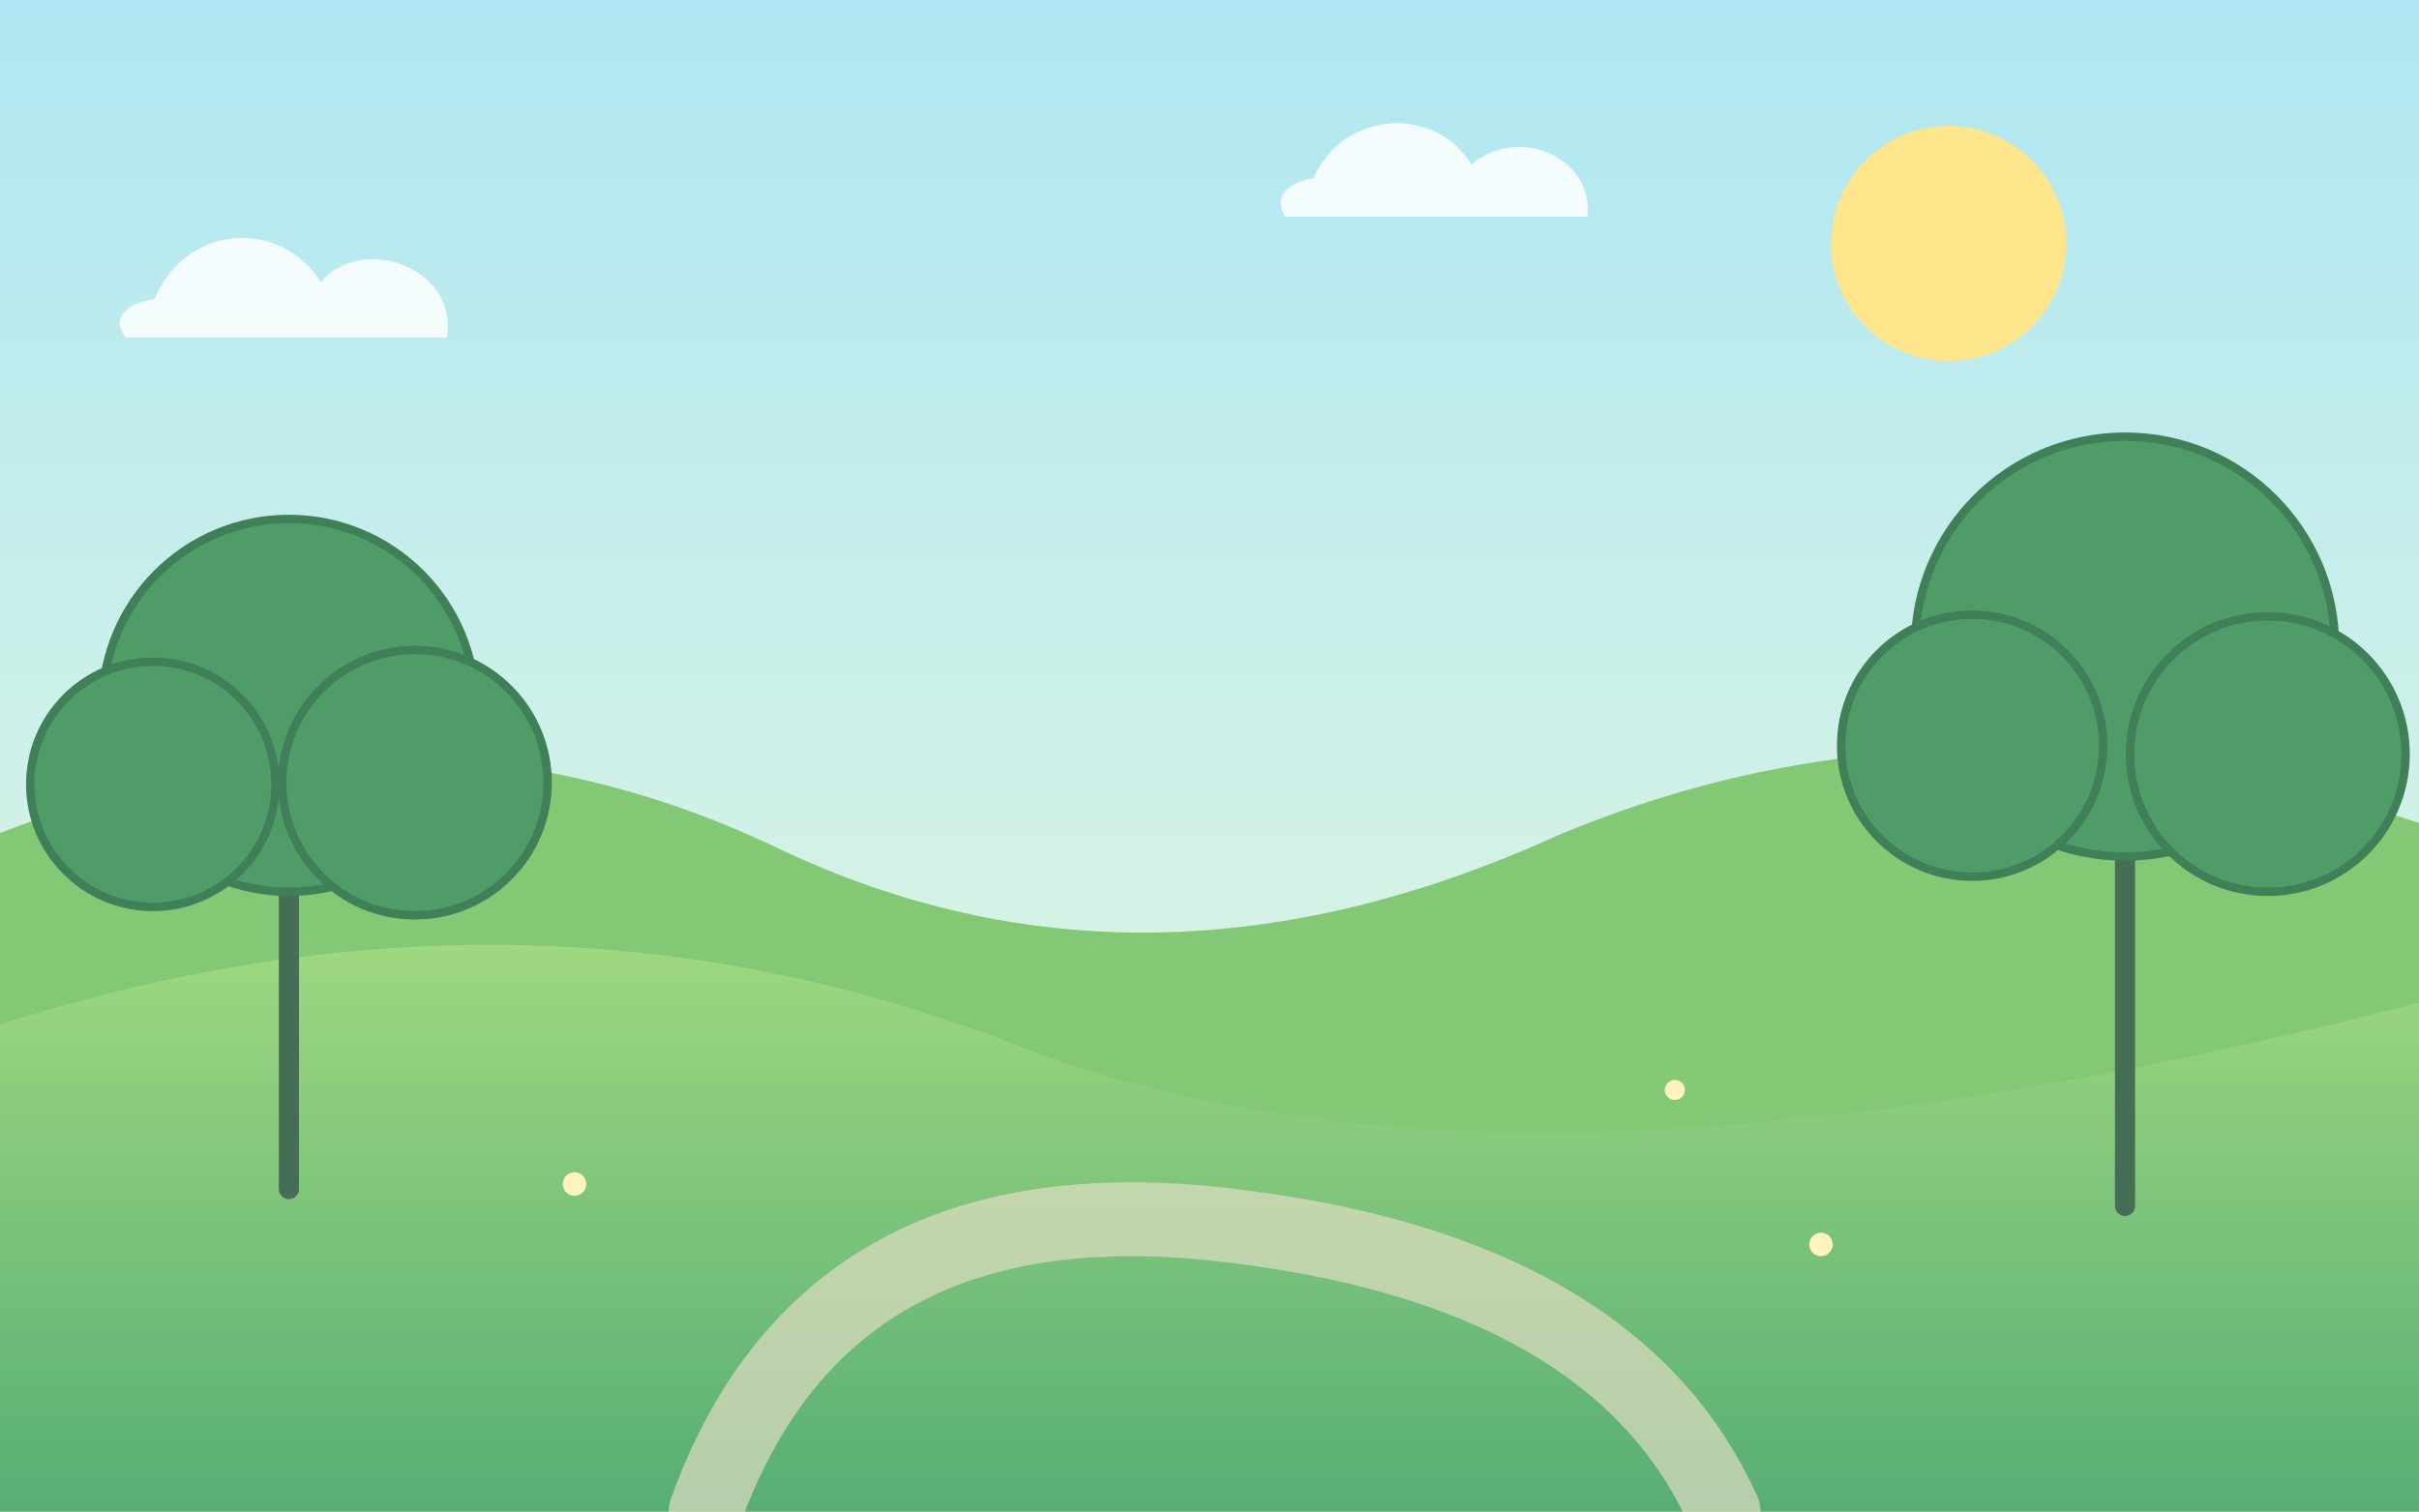
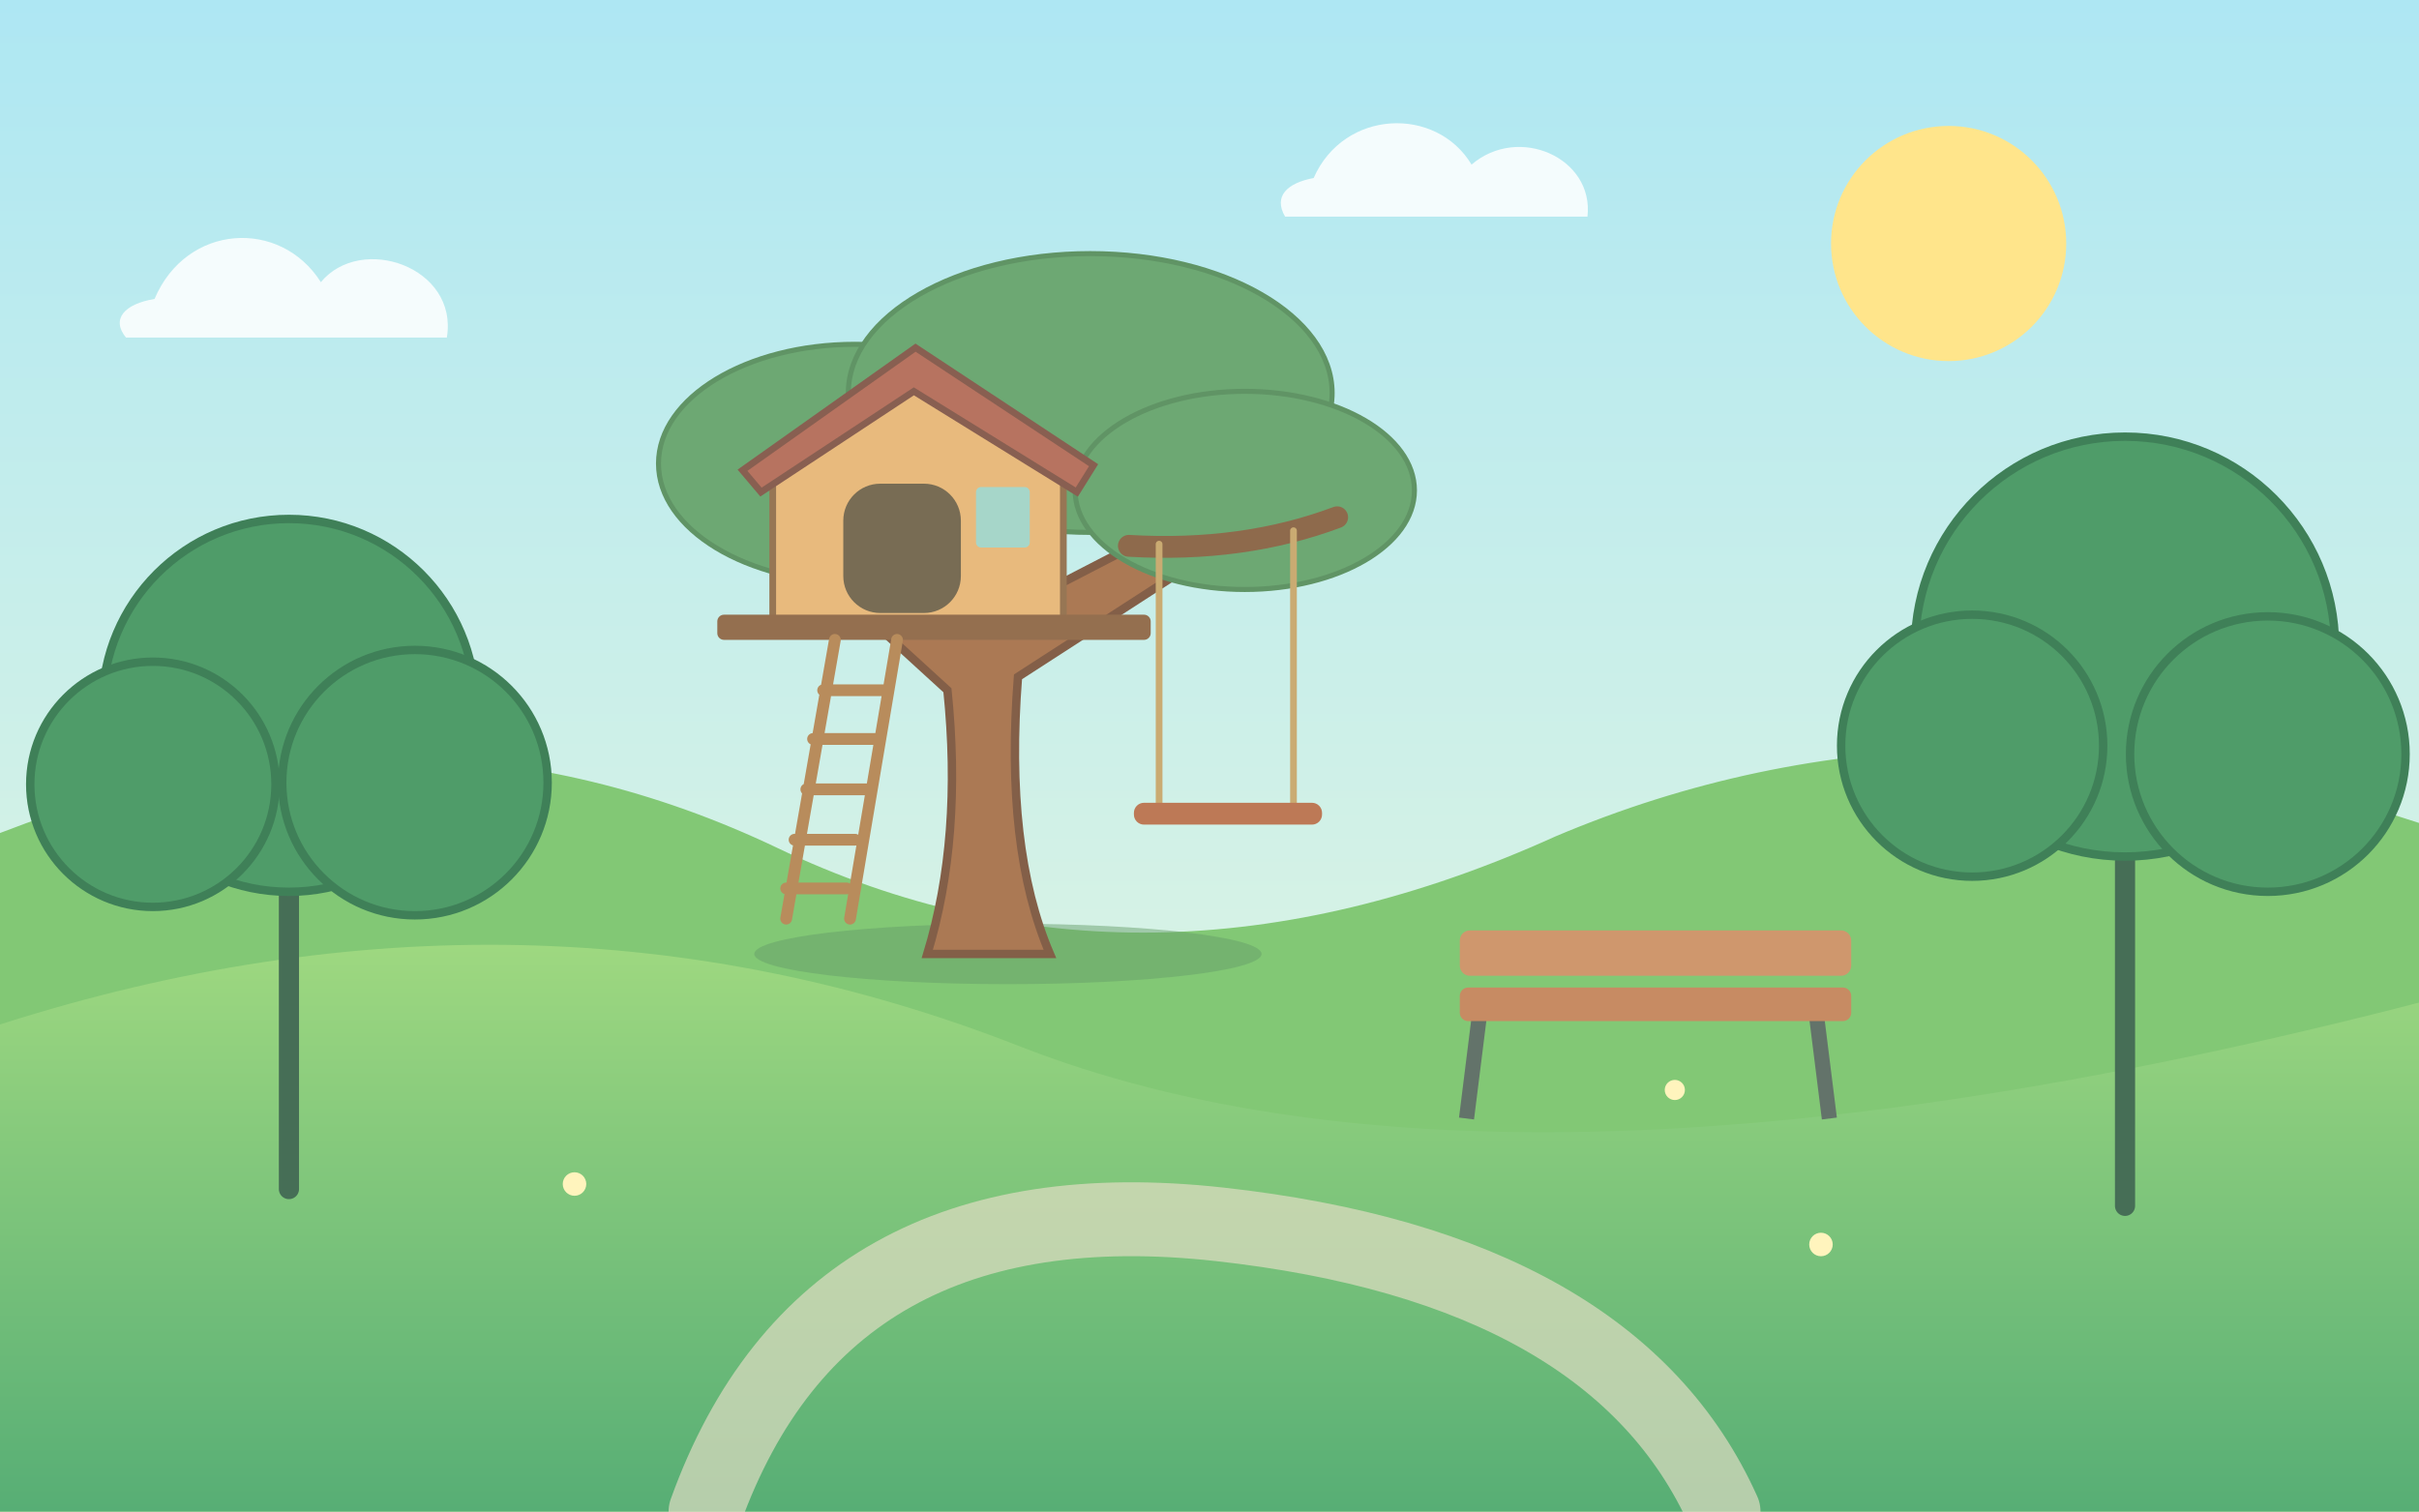
<svg xmlns="http://www.w3.org/2000/svg" viewBox="0 0 1440 900">
  <defs>
    <linearGradient id="s" x2="0" y2="1">
      <stop stop-color="#aee7f3" />
      <stop offset="1" stop-color="#eef9dd" />
    </linearGradient>
    <linearGradient id="g" x2="0" y2="1">
      <stop stop-color="#9ed880" />
      <stop offset="1" stop-color="#57ae75" />
    </linearGradient>
  </defs>
  <rect width="1440" height="900" fill="url(#s)" />
  <circle cx="1160" cy="145" r="70" fill="#ffe58b" />
  <g fill="#fff" opacity=".85">
    <path d="M92 178c19-45 75-48 99-10 24-29 82-9 75 33H75c-9-11-1-20 17-23Z" />
    <path d="M782 106c18-41 73-43 94-8 28-24 73-4 69 31H765c-7-12 1-20 17-23Z" />
  </g>
  <path d="M0 496Q245 401 463 505t463-7q236-100 514-8v410H0Z" fill="#82c875" />
  <path d="M0 610q316-101 607 13t833-26v303H0Z" fill="url(#g)" />
  <g stroke="#466e56" stroke-width="12" stroke-linecap="round">
    <path d="M172 501v207M1265 465v253" />
  </g>
  <g fill="#4f9c69" stroke="#3f8058" stroke-width="5">
    <circle cx="172" cy="420" r="111" />
    <circle cx="91" cy="467" r="73" />
    <circle cx="247" cy="466" r="79" />
    <circle cx="1265" cy="385" r="125" />
    <circle cx="1174" cy="444" r="78" />
    <circle cx="1350" cy="449" r="82" />
  </g>
  <g fill="none" stroke="#e8dfc8" stroke-width="44" stroke-linecap="round" opacity=".65">
    <path d="M420 900q71-197 306-171t300 171" />
  </g>
  <g fill="#fff4bd">
    <circle cx="342" cy="705" r="7" />
    <circle cx="1084" cy="741" r="7" />
    <circle cx="997" cy="649" r="6" />
  </g>
+   <ellipse cx="600" cy="568" rx="151" ry="18" fill="#659d68" opacity=".48" />
+   <path d="M552 568q21-69 12-157l-92-84 11-13 88 61 19-152 23 1-4 135 116-60 14 18-133 86q-8 102 19 165Z" fill="#ab7954" stroke="#835f48" stroke-width="5" />
+   <g fill="#6da873" stroke="#609465" stroke-width="3">
+     <ellipse cx="509" cy="276" rx="117" ry="71" />
+     <ellipse cx="649" cy="234" rx="144" ry="83" />
+     <ellipse cx="741" cy="292" rx="101" ry="59" />
+   </g>
+   <path d="M460 371v-93l85-56 88 55v94Z" fill="#e8ba7d" stroke="#977654" stroke-width="4" />
+   <path d="m442 280 103-73 106 70-10 16-97-60-91 60Z" fill="#b77360" stroke="#885f51" stroke-width="4" />
+   <rect x="502" y="288" width="70" height="77" rx="22" fill="#786c54" />
+   <rect x="581" y="290" width="32" height="36" rx="3" fill="#a6d6c9" />
+   <rect x="427" y="366" width="258" height="15" rx="4" fill="#946f4f" />
+   <g fill="none" stroke-linecap="round">
+     <path d="m497 381-29 166m66-166-28 166m-16-136h36m-42 29h37m-41 30h37m-44 30h36m-41 29h36" stroke="#b88c5c" stroke-width="7" />
+     <path d="M672 325q68 4 124-17" stroke="#8e6a4c" stroke-width="13" />
+     <path d="M690 324v158m80-166v166" stroke="#caab72" stroke-width="4" />
+   </g>
+   <rect x="675" y="478" width="112" height="13" rx="6" fill="#bd7956" />
+   <g transform="translate(993 596)">
+     <path d="m-112 6-8 64m208-64 8 64" stroke="#63736a" stroke-width="9" />
+     <rect x="-124" y="-42" width="233" height="27" rx="6" fill="#cf976d" />
+     <rect x="-124" y="-8" width="233" height="20" rx="5" fill="#c78b63" />
+   </g>
</svg>
